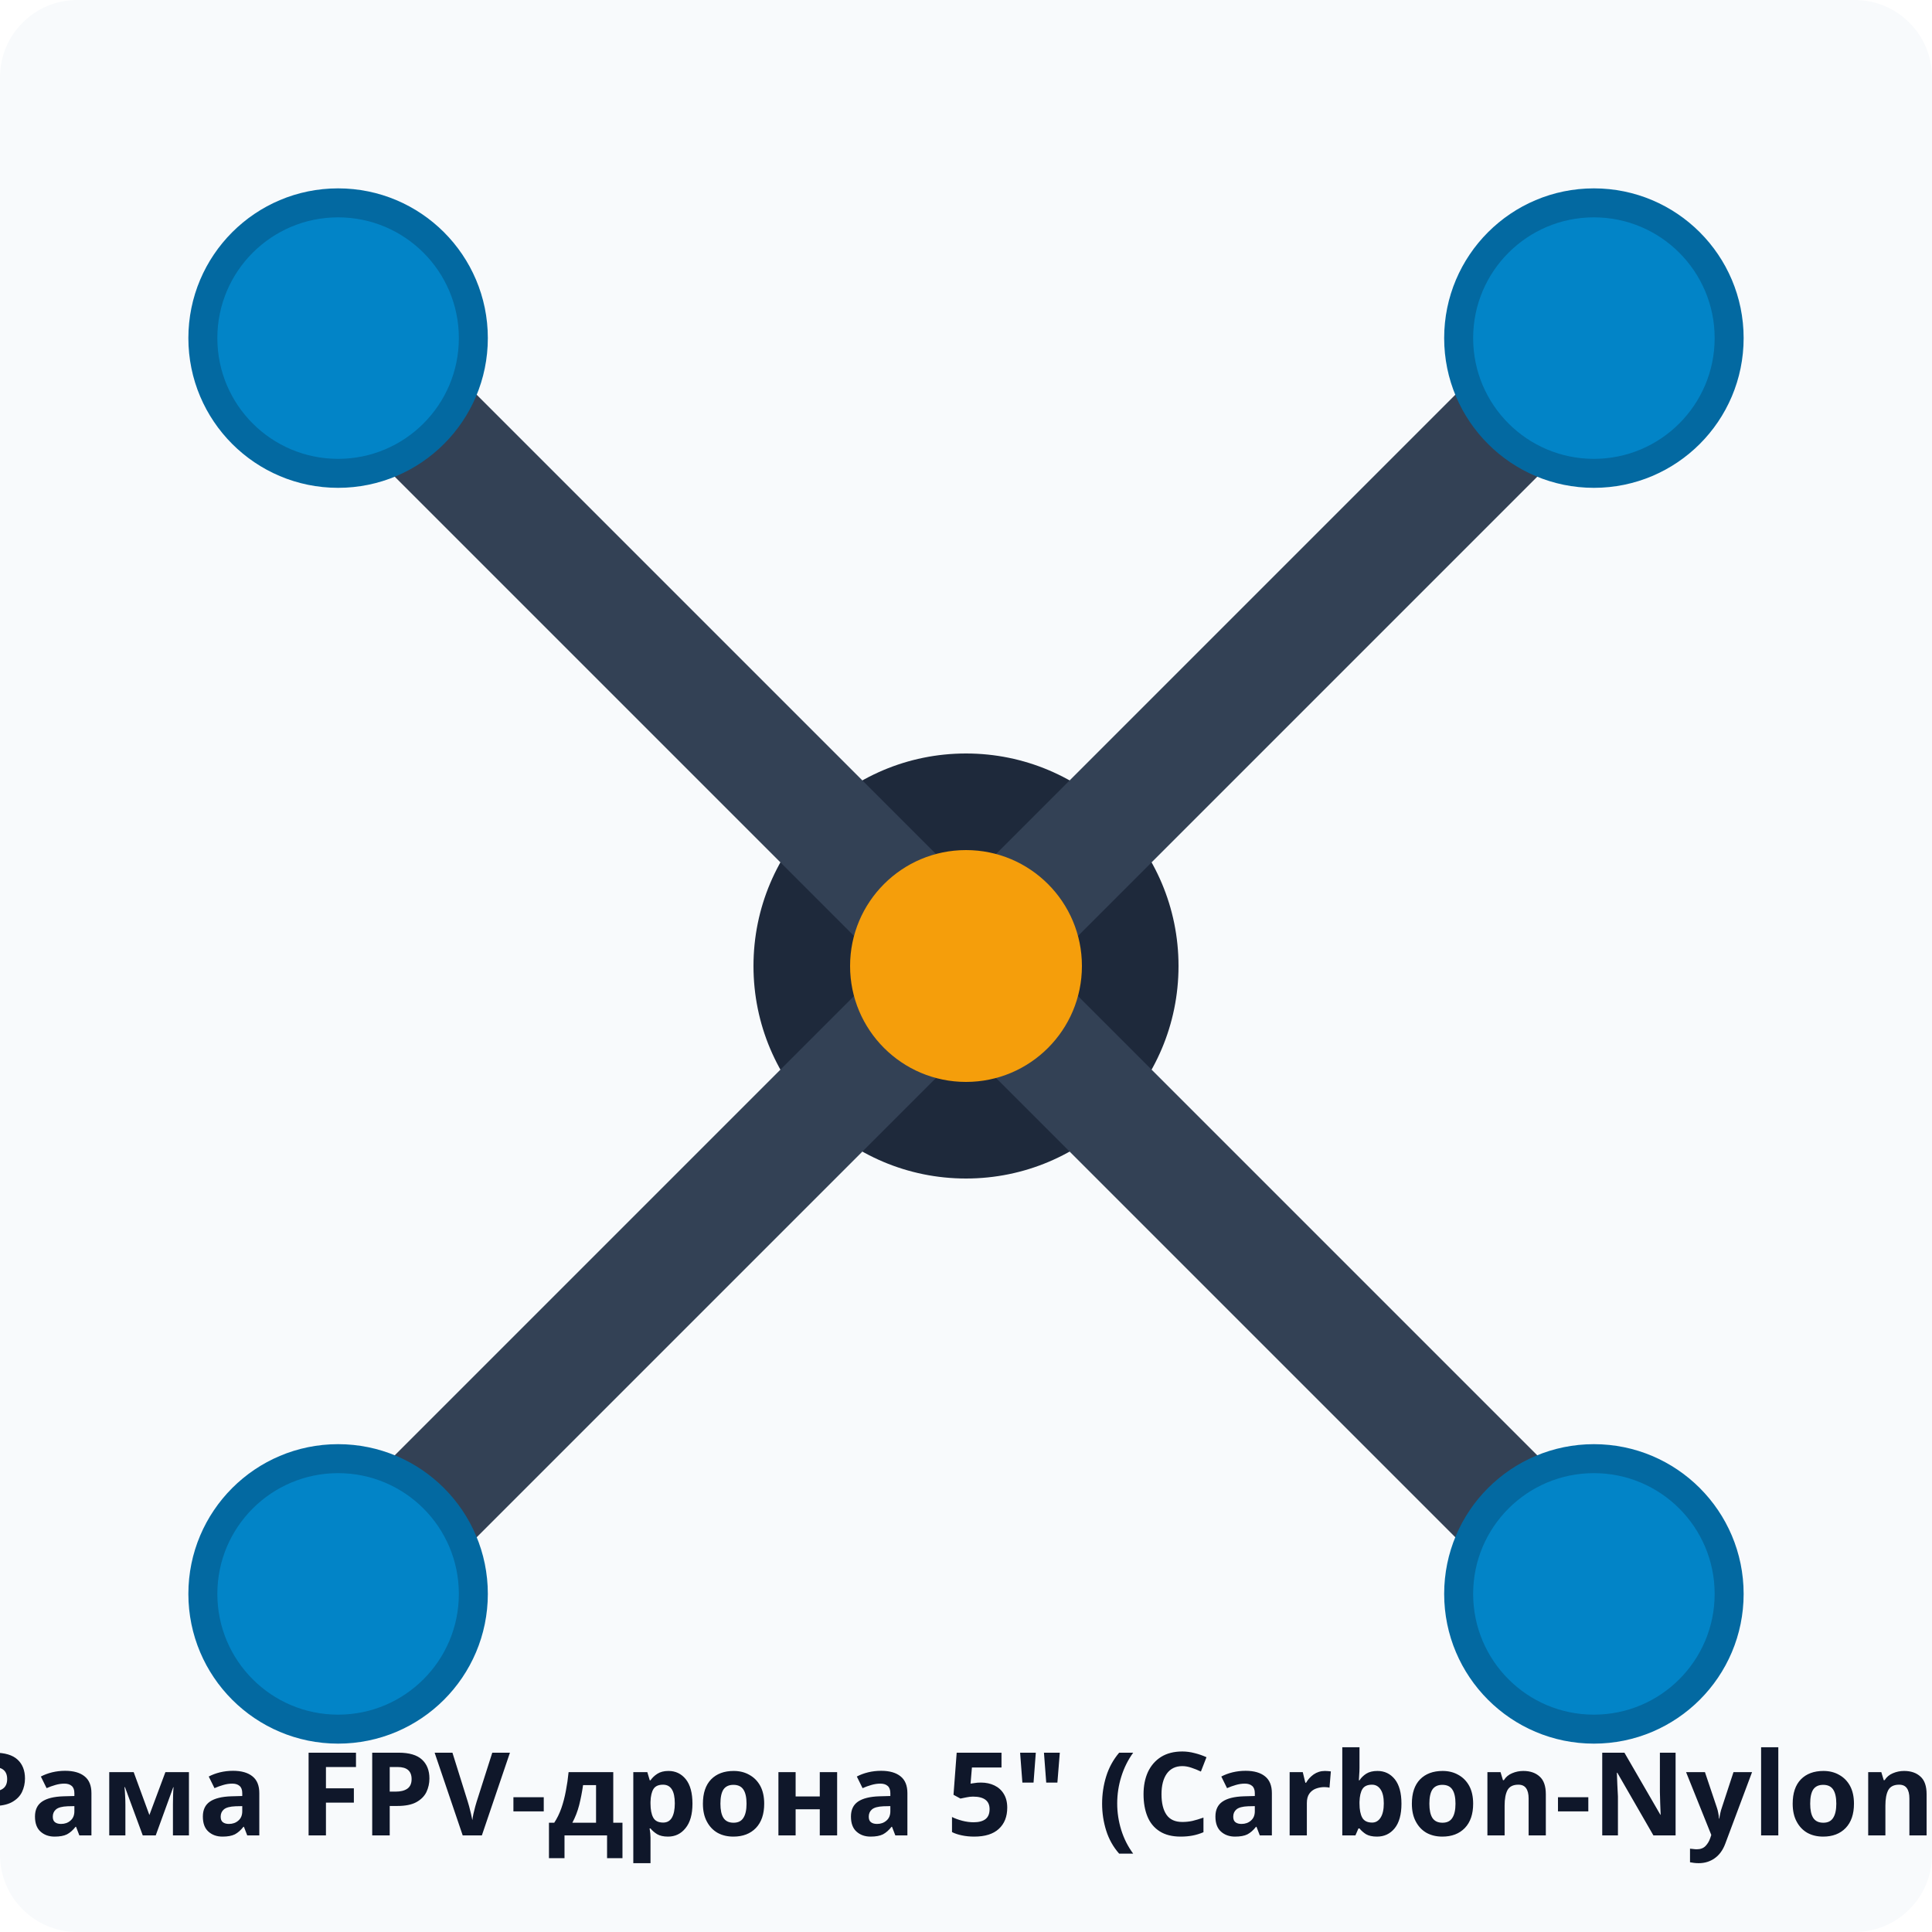
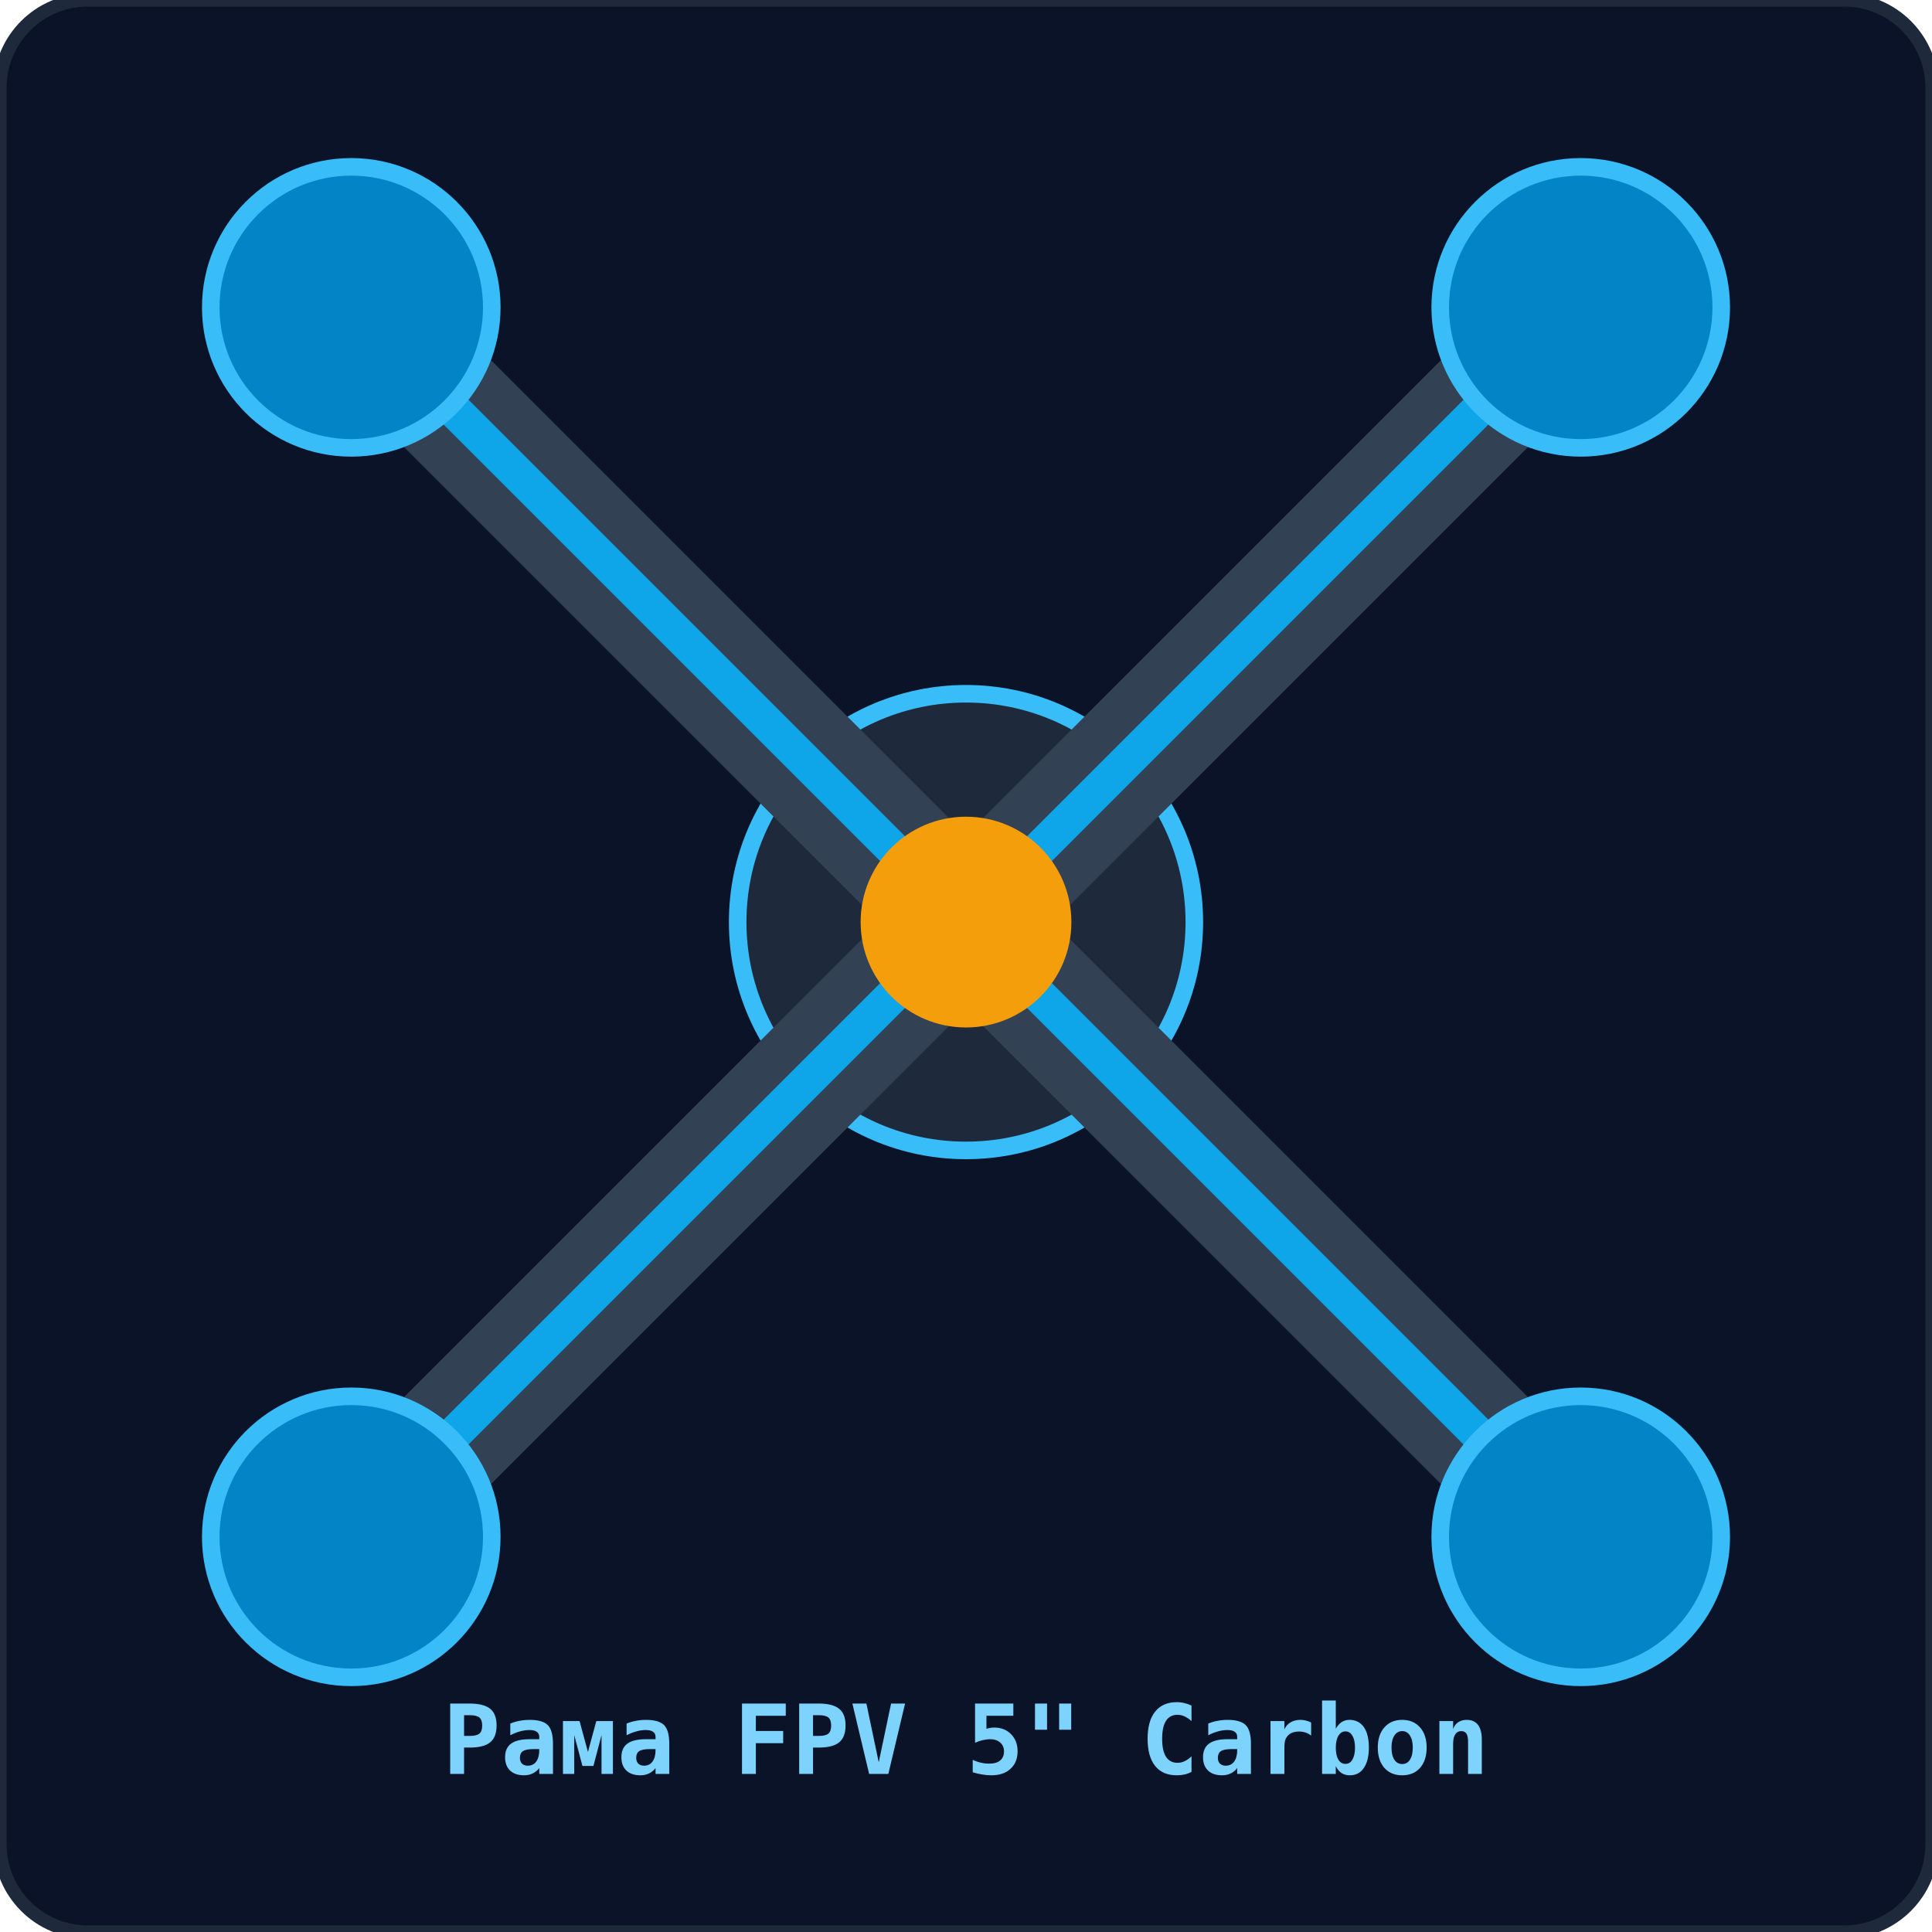
- <svg xmlns="http://www.w3.org/2000/svg" viewBox="0 0 200 200" width="200" height="200">
-   <rect width="100%" height="100%" fill="#f8fafc" rx="8" />
-   <g transform="translate(100,100)">
-     <circle cx="0" cy="0" r="22" fill="#1e293b" />
-     <line x1="-65" y1="-65" x2="65" y2="65" stroke="#334155" stroke-width="12" stroke-linecap="round" />
-     <line x1="-65" y1="65" x2="65" y2="-65" stroke="#334155" stroke-width="12" stroke-linecap="round" />
-     <circle cx="-65" cy="-65" r="14" fill="#0284c7" stroke="#0369a1" stroke-width="3" />
-     <circle cx="65" cy="65" r="14" fill="#0284c7" stroke="#0369a1" stroke-width="3" />
-     <circle cx="-65" cy="65" r="14" fill="#0284c7" stroke="#0369a1" stroke-width="3" />
-     <circle cx="65" cy="-65" r="14" fill="#0284c7" stroke="#0369a1" stroke-width="3" />
+ <svg xmlns="http://www.w3.org/2000/svg" viewBox="0 0 220 220" width="220" height="220">
+   <rect width="100%" height="100%" fill="#0b1329" rx="10" stroke="#1e293b" stroke-width="1.5" />
+   <g transform="translate(110,105)">
+     <circle cx="0" cy="0" r="26" fill="#1e293b" stroke="#38bdf8" stroke-width="2" />
+     <line x1="-70" y1="-70" x2="70" y2="70" stroke="#334155" stroke-width="14" stroke-linecap="round" />
+     <line x1="-70" y1="70" x2="70" y2="-70" stroke="#334155" stroke-width="14" stroke-linecap="round" />
+     <line x1="-70" y1="-70" x2="70" y2="70" stroke="#0ea5e9" stroke-width="4" stroke-linecap="round" />
+     <line x1="-70" y1="70" x2="70" y2="-70" stroke="#0ea5e9" stroke-width="4" stroke-linecap="round" />
+     <circle cx="-70" cy="-70" r="16" fill="#0284c7" stroke="#38bdf8" stroke-width="2" />
+     <circle cx="70" cy="70" r="16" fill="#0284c7" stroke="#38bdf8" stroke-width="2" />
+     <circle cx="-70" cy="70" r="16" fill="#0284c7" stroke="#38bdf8" stroke-width="2" />
+     <circle cx="70" cy="-70" r="16" fill="#0284c7" stroke="#38bdf8" stroke-width="2" />
    <circle cx="0" cy="0" r="12" fill="#f59e0b" />
  </g>
-   <text x="100" y="190" text-anchor="middle" font-family="sans-serif" font-size="12" font-weight="bold" fill="#0f172a">Рама FPV-дрона 5" (Carbon-Nylon)</text>
+   <text x="110" y="202" text-anchor="middle" font-family="'JetBrains Mono', monospace" font-size="11" font-weight="bold" fill="#7dd3fc">Рама FPV 5" Carbon</text>
</svg>
